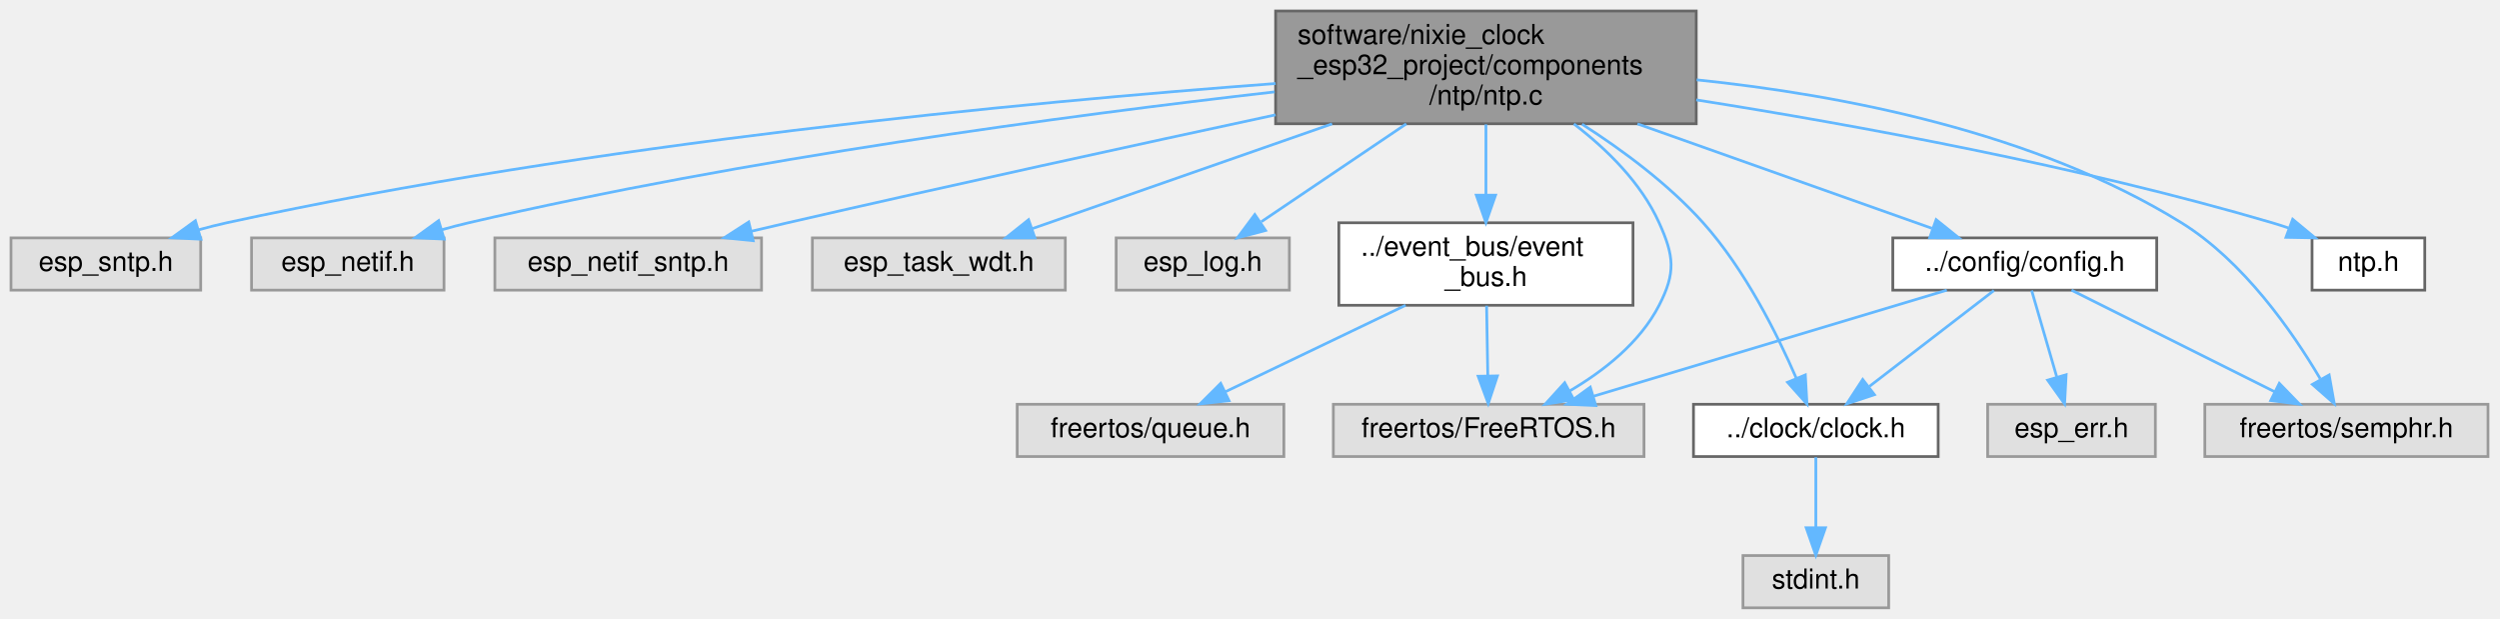
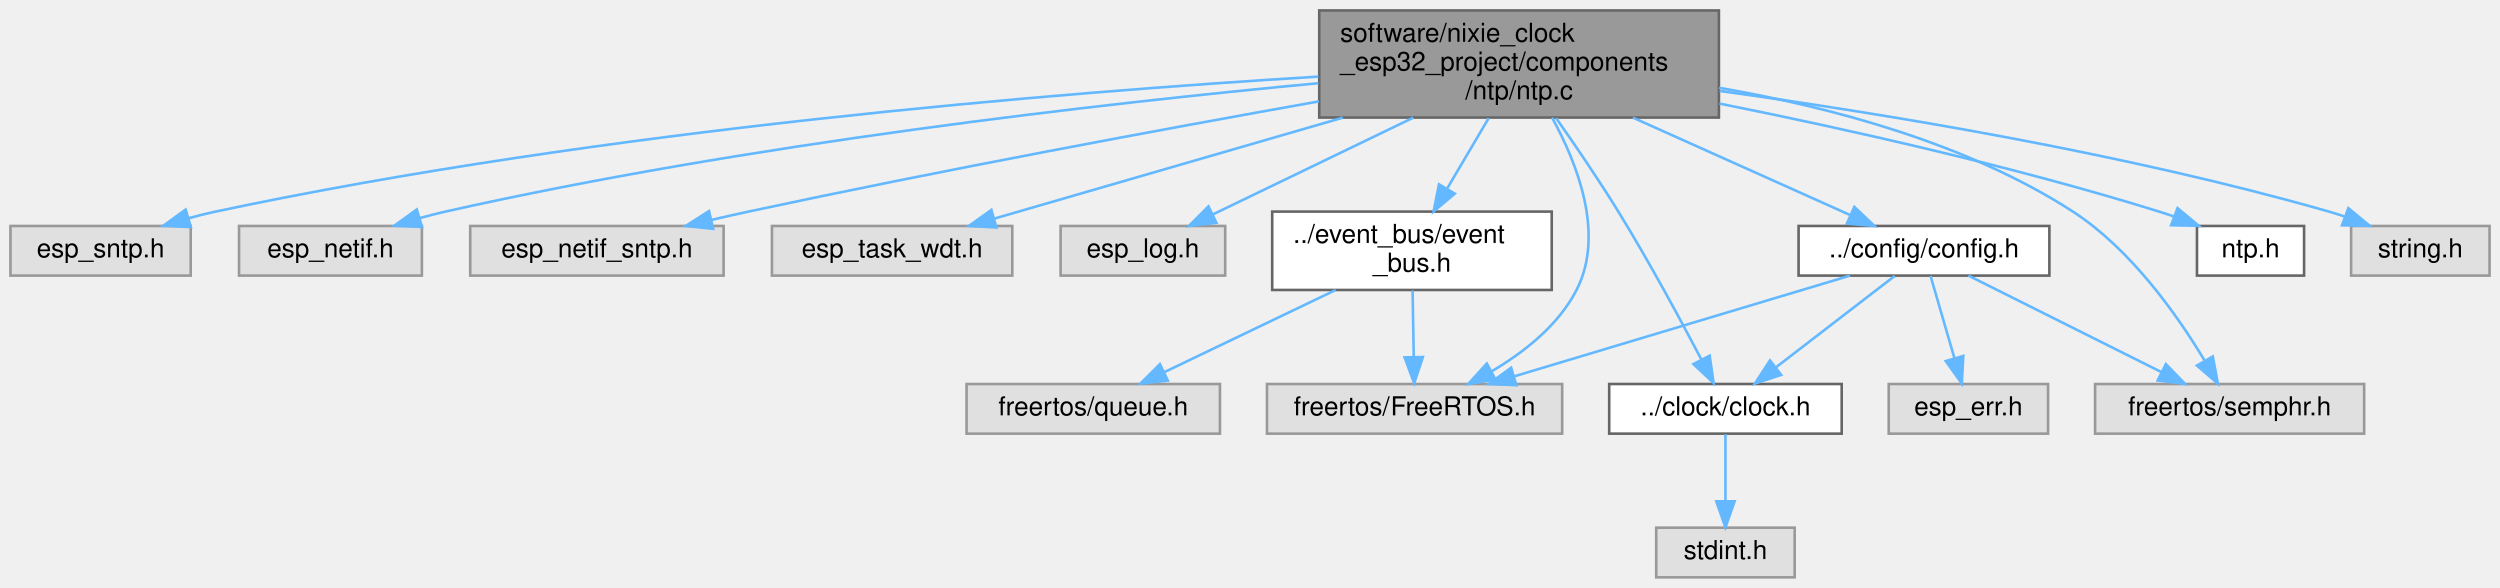
- <svg xmlns="http://www.w3.org/2000/svg" xmlns:xlink="http://www.w3.org/1999/xlink" width="909pt" height="225pt" viewBox="0.00 0.00 909.00 225.00">
+ <svg xmlns="http://www.w3.org/2000/svg" xmlns:xlink="http://www.w3.org/1999/xlink" width="957pt" height="225pt" viewBox="0.00 0.00 957.00 225.00">
  <g id="graph0" class="graph" transform="scale(1 1) rotate(0) translate(4 221)">
    <g id="Node000001" class="node">
      <g id="a_Node000001">
        <a xlink:title=" ">
-           <polygon fill="#999999" stroke="#666666" points="613,-217 460,-217 460,-176 613,-176 613,-217" />
-           <text text-anchor="start" x="468" y="-205" font-family="Helvetica,sans-Serif" font-size="10.00">software/nixie_clock</text>
-           <text text-anchor="start" x="468" y="-194" font-family="Helvetica,sans-Serif" font-size="10.00">_esp32_project/components</text>
-           <text text-anchor="middle" x="536.5" y="-183" font-family="Helvetica,sans-Serif" font-size="10.00">/ntp/ntp.c</text>
+           <polygon fill="#999999" stroke="#666666" points="654,-217 501,-217 501,-176 654,-176 654,-217" />
+           <text text-anchor="start" x="509" y="-205" font-family="Helvetica,sans-Serif" font-size="10.00">software/nixie_clock</text>
+           <text text-anchor="start" x="509" y="-194" font-family="Helvetica,sans-Serif" font-size="10.00">_esp32_project/components</text>
+           <text text-anchor="middle" x="577.5" y="-183" font-family="Helvetica,sans-Serif" font-size="10.00">/ntp/ntp.c</text>
        </a>
      </g>
    </g>
    <g id="Node000002" class="node">
      <g id="a_Node000002">
        <a xlink:title=" ">
          <polygon fill="#e0e0e0" stroke="#999999" points="69,-134.5 0,-134.5 0,-115.5 69,-115.5 69,-134.5" />
          <text text-anchor="middle" x="34.5" y="-122.5" font-family="Helvetica,sans-Serif" font-size="10.00">esp_sntp.h</text>
        </a>
      </g>
    </g>
    <g id="edge1_Node000001_Node000002" class="edge">
      <g id="a_edge1_Node000001_Node000002">
        <a xlink:title=" ">
-           <path fill="none" stroke="#63b8ff" d="M460,-190.63C368.46,-183.8 210.96,-168.83 78.5,-140 75.11,-139.26 71.6,-138.37 68.12,-137.4" />
-           <polygon fill="#63b8ff" stroke="#63b8ff" points="69.07,-134.03 58.49,-134.53 67.07,-140.74 69.07,-134.03" />
+           <path fill="none" stroke="#63b8ff" d="M500.67,-191.67C402.03,-185.67 226,-171.35 78.5,-140 75.1,-139.28 71.6,-138.4 68.12,-137.44" />
+           <polygon fill="#63b8ff" stroke="#63b8ff" points="69.06,-134.07 58.48,-134.57 67.06,-140.78 69.06,-134.07" />
        </a>
      </g>
    </g>
    <g id="Node000003" class="node">
      <g id="a_Node000003">
        <a xlink:title=" ">
          <polygon fill="#e0e0e0" stroke="#999999" points="157.5,-134.5 87.5,-134.5 87.5,-115.5 157.5,-115.5 157.5,-134.5" />
          <text text-anchor="middle" x="122.5" y="-122.5" font-family="Helvetica,sans-Serif" font-size="10.00">esp_netif.h</text>
        </a>
      </g>
    </g>
    <g id="edge2_Node000001_Node000003" class="edge">
      <g id="a_edge2_Node000001_Node000003">
        <a xlink:title=" ">
-           <path fill="none" stroke="#63b8ff" d="M459.65,-187.59C384.35,-178.99 266.62,-163.28 166.5,-140 163.3,-139.26 159.99,-138.39 156.7,-137.46" />
-           <polygon fill="#63b8ff" stroke="#63b8ff" points="157.56,-134.07 146.98,-134.55 155.55,-140.77 157.56,-134.07" />
+           <path fill="none" stroke="#63b8ff" d="M500.67,-189.15C417.56,-181.35 281.53,-165.86 166.5,-140 163.29,-139.28 159.99,-138.43 156.69,-137.51" />
+           <polygon fill="#63b8ff" stroke="#63b8ff" points="157.54,-134.11 146.96,-134.61 155.54,-140.82 157.54,-134.11" />
        </a>
      </g>
    </g>
    <g id="Node000004" class="node">
      <g id="a_Node000004">
        <a xlink:title=" ">
          <polygon fill="#e0e0e0" stroke="#999999" points="273,-134.5 176,-134.5 176,-115.5 273,-115.5 273,-134.5" />
          <text text-anchor="middle" x="224.5" y="-122.5" font-family="Helvetica,sans-Serif" font-size="10.00">esp_netif_sntp.h</text>
        </a>
      </g>
    </g>
    <g id="edge3_Node000001_Node000004" class="edge">
      <g id="a_edge3_Node000001_Node000004">
        <a xlink:title=" ">
-           <path fill="none" stroke="#63b8ff" d="M459.99,-179.24C409.52,-168.4 342,-153.68 282.5,-140 278.18,-139.01 273.69,-137.95 269.19,-136.89" />
-           <polygon fill="#63b8ff" stroke="#63b8ff" points="269.97,-133.48 259.44,-134.56 268.35,-140.29 269.97,-133.48" />
+           <path fill="none" stroke="#63b8ff" d="M500.88,-182.19C441.21,-171.56 356.38,-155.86 282.5,-140 277.87,-139.01 273.04,-137.92 268.24,-136.81" />
+           <polygon fill="#63b8ff" stroke="#63b8ff" points="269.01,-133.4 258.48,-134.51 267.41,-140.21 269.01,-133.4" />
        </a>
      </g>
    </g>
    <g id="Node000005" class="node">
      <g id="a_Node000005">
        <a xlink:title=" ">
          <polygon fill="#e0e0e0" stroke="#999999" points="383.5,-134.5 291.5,-134.5 291.5,-115.5 383.5,-115.5 383.5,-134.5" />
          <text text-anchor="middle" x="337.5" y="-122.5" font-family="Helvetica,sans-Serif" font-size="10.00">esp_task_wdt.h</text>
        </a>
      </g>
    </g>
    <g id="edge4_Node000001_Node000005" class="edge">
      <g id="a_edge4_Node000001_Node000005">
        <a xlink:title=" ">
-           <path fill="none" stroke="#63b8ff" d="M480.54,-175.96C445.42,-163.69 401.29,-148.28 371.4,-137.84" />
-           <polygon fill="#63b8ff" stroke="#63b8ff" points="372.44,-134.5 361.85,-134.5 370.14,-141.11 372.44,-134.5" />
+           <path fill="none" stroke="#63b8ff" d="M510.01,-175.96C466.92,-163.48 412.58,-147.74 376.53,-137.3" />
+           <polygon fill="#63b8ff" stroke="#63b8ff" points="377.44,-133.92 366.86,-134.5 375.5,-140.65 377.44,-133.92" />
        </a>
      </g>
    </g>
    <g id="Node000006" class="node">
      <g id="a_Node000006">
        <a xlink:title=" ">
          <polygon fill="#e0e0e0" stroke="#999999" points="465,-134.5 402,-134.5 402,-115.5 465,-115.5 465,-134.5" />
          <text text-anchor="middle" x="433.5" y="-122.5" font-family="Helvetica,sans-Serif" font-size="10.00">esp_log.h</text>
        </a>
      </g>
    </g>
    <g id="edge5_Node000001_Node000006" class="edge">
      <g id="a_edge5_Node000001_Node000006">
        <a xlink:title=" ">
-           <path fill="none" stroke="#63b8ff" d="M507.53,-175.96C490.78,-164.65 470.06,-150.67 454.81,-140.38" />
-           <polygon fill="#63b8ff" stroke="#63b8ff" points="456.35,-137.2 446.1,-134.5 452.43,-143 456.35,-137.2" />
+           <path fill="none" stroke="#63b8ff" d="M537,-175.96C512.48,-164.12 481.87,-149.35 460.33,-138.95" />
+           <polygon fill="#63b8ff" stroke="#63b8ff" points="461.65,-135.7 451.12,-134.5 458.6,-142 461.65,-135.7" />
        </a>
      </g>
    </g>
    <g id="Node000007" class="node">
      <g id="a_Node000007">
        <a xlink:href="clock_8h.html" target="_top" xlink:title=" ">
          <polygon fill="white" stroke="#666666" points="701,-74 612,-74 612,-55 701,-55 701,-74" />
          <text text-anchor="middle" x="656.5" y="-62" font-family="Helvetica,sans-Serif" font-size="10.00">../clock/clock.h</text>
        </a>
      </g>
    </g>
    <g id="edge6_Node000001_Node000007" class="edge">
      <g id="a_edge6_Node000001_Node000007">
        <a xlink:title=" ">
-           <path fill="none" stroke="#63b8ff" d="M571.47,-175.84C586.28,-166.35 602.97,-153.98 615.5,-140 630.7,-123.05 642.46,-99.48 649.42,-83.42" />
-           <polygon fill="#63b8ff" stroke="#63b8ff" points="652.68,-84.68 653.28,-74.1 646.22,-82 652.68,-84.68" />
+           <path fill="none" stroke="#63b8ff" d="M591.7,-175.77C599.05,-165.31 608.03,-152.13 615.5,-140 627.18,-121.02 639.34,-98.53 647.35,-83.26" />
+           <polygon fill="#63b8ff" stroke="#63b8ff" points="650.46,-84.86 651.97,-74.37 644.25,-81.63 650.46,-84.86" />
        </a>
      </g>
    </g>
    <g id="Node000009" class="node">
      <g id="a_Node000009">
        <a xlink:href="ntp_8h.html" target="_top" xlink:title=" ">
          <polygon fill="white" stroke="#666666" points="878,-134.5 837,-134.5 837,-115.5 878,-115.5 878,-134.5" />
          <text text-anchor="middle" x="857.5" y="-122.5" font-family="Helvetica,sans-Serif" font-size="10.00">ntp.h</text>
        </a>
      </g>
    </g>
    <g id="edge8_Node000001_Node000009" class="edge">
      <g id="a_edge8_Node000001_Node000009">
        <a xlink:title=" ">
-           <path fill="none" stroke="#63b8ff" d="M613.01,-184.68C671.15,-175.49 752.75,-160.52 822.5,-140 824.43,-139.43 826.4,-138.8 828.38,-138.12" />
-           <polygon fill="#63b8ff" stroke="#63b8ff" points="829.95,-141.27 838.11,-134.51 827.51,-134.71 829.95,-141.27" />
+           <path fill="none" stroke="#63b8ff" d="M654.19,-181.36C702.91,-171.59 767.01,-157.26 822.5,-140 824.37,-139.42 826.29,-138.78 828.21,-138.1" />
+           <polygon fill="#63b8ff" stroke="#63b8ff" points="829.57,-141.33 837.71,-134.55 827.11,-134.78 829.57,-141.33" />
        </a>
      </g>
    </g>
    <g id="Node000010" class="node">
      <g id="a_Node000010">
        <a xlink:title=" ">
          <polygon fill="#e0e0e0" stroke="#999999" points="594,-74 481,-74 481,-55 594,-55 594,-74" />
          <text text-anchor="middle" x="537.5" y="-62" font-family="Helvetica,sans-Serif" font-size="10.00">freertos/FreeRTOS.h</text>
        </a>
      </g>
    </g>
    <g id="edge9_Node000001_Node000010" class="edge">
      <g id="a_edge9_Node000001_Node000010">
        <a xlink:title=" ">
-           <path fill="none" stroke="#63b8ff" d="M568.49,-175.94C580.57,-166.69 592.96,-154.48 599.5,-140 604.99,-127.85 605.59,-121.86 599.5,-110 592.54,-96.44 579.31,-86.07 566.85,-78.78" />
+           <path fill="none" stroke="#63b8ff" d="M590.14,-175.95C599.99,-158.02 610.35,-131.14 599.5,-110 592.54,-96.44 579.31,-86.07 566.85,-78.78" />
          <polygon fill="#63b8ff" stroke="#63b8ff" points="568.48,-75.68 558.02,-74 565.15,-81.84 568.48,-75.68" />
        </a>
      </g>
    </g>
    <g id="Node000011" class="node">
      <g id="a_Node000011">
        <a xlink:title=" ">
          <polygon fill="#e0e0e0" stroke="#999999" points="901,-74 798,-74 798,-55 901,-55 901,-74" />
          <text text-anchor="middle" x="849.5" y="-62" font-family="Helvetica,sans-Serif" font-size="10.00">freertos/semphr.h</text>
        </a>
      </g>
    </g>
    <g id="edge10_Node000001_Node000011" class="edge">
      <g id="a_edge10_Node000001_Node000011">
        <a xlink:title=" ">
-           <path fill="none" stroke="#63b8ff" d="M613.15,-191.97C666.08,-186.49 736.26,-172.96 789.5,-140 812.04,-126.04 829.81,-100.52 839.98,-83.28" />
-           <polygon fill="#63b8ff" stroke="#63b8ff" points="843.22,-84.67 845.08,-74.24 837.12,-81.23 843.22,-84.67" />
+           <path fill="none" stroke="#63b8ff" d="M654.09,-187.38C696.65,-180.06 749.02,-166.2 789.5,-140 811.76,-125.59 829.59,-100.18 839.86,-83.09" />
+           <polygon fill="#63b8ff" stroke="#63b8ff" points="843.06,-84.55 845.01,-74.14 836.99,-81.06 843.06,-84.55" />
        </a>
      </g>
    </g>
    <g id="Node000012" class="node">
      <g id="a_Node000012">
        <a xlink:href="config_8h.html" target="_top" xlink:title=" ">
          <polygon fill="white" stroke="#666666" points="780.5,-134.5 684.5,-134.5 684.5,-115.5 780.5,-115.5 780.5,-134.5" />
          <text text-anchor="middle" x="732.5" y="-122.5" font-family="Helvetica,sans-Serif" font-size="10.00">../config/config.h</text>
        </a>
      </g>
    </g>
    <g id="edge11_Node000001_Node000012" class="edge">
      <g id="a_edge11_Node000001_Node000012">
        <a xlink:title=" ">
-           <path fill="none" stroke="#63b8ff" d="M591.62,-175.96C626.06,-163.74 669.29,-148.41 698.72,-137.98" />
-           <polygon fill="#63b8ff" stroke="#63b8ff" points="700.26,-141.14 708.52,-134.5 697.92,-134.55 700.26,-141.14" />
+           <path fill="none" stroke="#63b8ff" d="M621.09,-175.96C647.73,-164.01 681.02,-149.08 704.25,-138.67" />
+           <polygon fill="#63b8ff" stroke="#63b8ff" points="705.84,-141.79 713.54,-134.5 702.98,-135.4 705.84,-141.79" />
        </a>
      </g>
    </g>
    <g id="Node000014" class="node">
      <g id="a_Node000014">
        <a xlink:href="event__bus_8h.html" target="_top" xlink:title=" ">
          <polygon fill="white" stroke="#666666" points="590,-140 483,-140 483,-110 590,-110 590,-140" />
          <text text-anchor="start" x="491" y="-128" font-family="Helvetica,sans-Serif" font-size="10.00">../event_bus/event</text>
          <text text-anchor="middle" x="536.5" y="-117" font-family="Helvetica,sans-Serif" font-size="10.00">_bus.h</text>
        </a>
      </g>
    </g>
    <g id="edge16_Node000001_Node000014" class="edge">
      <g id="a_edge16_Node000001_Node000014">
        <a xlink:title=" ">
-           <path fill="none" stroke="#63b8ff" d="M536.5,-175.77C536.5,-167.85 536.5,-158.63 536.5,-150.3" />
-           <polygon fill="#63b8ff" stroke="#63b8ff" points="540,-150.04 536.5,-140.04 533,-150.04 540,-150.04" />
+           <path fill="none" stroke="#63b8ff" d="M565.86,-175.77C560.92,-167.4 555.14,-157.59 550.01,-148.9" />
+           <polygon fill="#63b8ff" stroke="#63b8ff" points="552.88,-146.87 544.78,-140.04 546.85,-150.43 552.88,-146.87" />
+         </a>
+       </g>
+     </g>
+     <g id="Node000016" class="node">
+       <g id="a_Node000016">
+         <a xlink:title=" ">
+           <polygon fill="#e0e0e0" stroke="#999999" points="949,-134.5 896,-134.5 896,-115.5 949,-115.5 949,-134.5" />
+           <text text-anchor="middle" x="922.5" y="-122.5" font-family="Helvetica,sans-Serif" font-size="10.00">string.h</text>
+         </a>
+       </g>
+     </g>
+     <g id="edge19_Node000001_Node000016" class="edge">
+       <g id="a_edge19_Node000001_Node000016">
+         <a xlink:title=" ">
+           <path fill="none" stroke="#63b8ff" d="M654.29,-186.18C717.63,-177.44 809.44,-162.35 887.5,-140 889.43,-139.45 891.41,-138.82 893.39,-138.16" />
+           <polygon fill="#63b8ff" stroke="#63b8ff" points="894.95,-141.31 903.12,-134.56 892.53,-134.74 894.95,-141.31" />
        </a>
      </g>
    </g>
    <g id="Node000008" class="node">
      <g id="a_Node000008">
        <a xlink:title=" ">
          <polygon fill="#e0e0e0" stroke="#999999" points="683,-19 630,-19 630,0 683,0 683,-19" />
          <text text-anchor="middle" x="656.5" y="-7" font-family="Helvetica,sans-Serif" font-size="10.00">stdint.h</text>
        </a>
      </g>
    </g>
    <g id="edge7_Node000007_Node000008" class="edge">
      <g id="a_edge7_Node000007_Node000008">
        <a xlink:title=" ">
          <path fill="none" stroke="#63b8ff" d="M656.5,-54.75C656.5,-47.8 656.5,-37.85 656.5,-29.13" />
          <polygon fill="#63b8ff" stroke="#63b8ff" points="660,-29.09 656.5,-19.09 653,-29.09 660,-29.09" />
        </a>
      </g>
    </g>
    <g id="edge13_Node000012_Node000007" class="edge">
      <g id="a_edge13_Node000012_Node000007">
        <a xlink:title=" ">
          <path fill="none" stroke="#63b8ff" d="M721.29,-115.37C709.39,-106.21 690.36,-91.56 675.99,-80.51" />
          <polygon fill="#63b8ff" stroke="#63b8ff" points="677.82,-77.49 667.76,-74.17 673.55,-83.04 677.82,-77.49" />
        </a>
      </g>
    </g>
    <g id="edge14_Node000012_Node000010" class="edge">
      <g id="a_edge14_Node000012_Node000010">
        <a xlink:title=" ">
          <path fill="none" stroke="#63b8ff" d="M704.15,-115.49C670.21,-105.31 613.24,-88.22 575.51,-76.9" />
          <polygon fill="#63b8ff" stroke="#63b8ff" points="576.47,-73.54 565.89,-74.02 574.46,-80.24 576.47,-73.54" />
        </a>
      </g>
    </g>
    <g id="edge15_Node000012_Node000011" class="edge">
      <g id="a_edge15_Node000012_Node000011">
        <a xlink:title=" ">
          <path fill="none" stroke="#63b8ff" d="M749.51,-115.49C768.92,-105.79 800.89,-89.81 823.44,-78.53" />
          <polygon fill="#63b8ff" stroke="#63b8ff" points="825.09,-81.62 832.47,-74.02 821.96,-75.36 825.09,-81.62" />
        </a>
      </g>
    </g>
    <g id="Node000013" class="node">
      <g id="a_Node000013">
        <a xlink:title=" ">
          <polygon fill="#e0e0e0" stroke="#999999" points="780,-74 719,-74 719,-55 780,-55 780,-74" />
          <text text-anchor="middle" x="749.5" y="-62" font-family="Helvetica,sans-Serif" font-size="10.00">esp_err.h</text>
        </a>
      </g>
    </g>
    <g id="edge12_Node000012_Node000013" class="edge">
      <g id="a_edge12_Node000012_Node000013">
        <a xlink:title=" ">
          <path fill="none" stroke="#63b8ff" d="M735.01,-115.37C737.39,-107.16 741.06,-94.54 744.11,-84.05" />
          <polygon fill="#63b8ff" stroke="#63b8ff" points="747.55,-84.75 746.98,-74.17 740.83,-82.79 747.55,-84.75" />
        </a>
      </g>
    </g>
    <g id="edge17_Node000014_Node000010" class="edge">
      <g id="a_edge17_Node000014_Node000010">
        <a xlink:title=" ">
          <path fill="none" stroke="#63b8ff" d="M536.74,-109.84C536.87,-102.21 537.03,-92.7 537.18,-84.45" />
          <polygon fill="#63b8ff" stroke="#63b8ff" points="540.68,-84.32 537.35,-74.27 533.68,-84.2 540.68,-84.32" />
        </a>
      </g>
    </g>
    <g id="Node000015" class="node">
      <g id="a_Node000015">
        <a xlink:title=" ">
          <polygon fill="#e0e0e0" stroke="#999999" points="463,-74 366,-74 366,-55 463,-55 463,-74" />
          <text text-anchor="middle" x="414.5" y="-62" font-family="Helvetica,sans-Serif" font-size="10.00">freertos/queue.h</text>
        </a>
      </g>
    </g>
    <g id="edge18_Node000014_Node000015" class="edge">
      <g id="a_edge18_Node000014_Node000015">
        <a xlink:title=" ">
          <path fill="none" stroke="#63b8ff" d="M507.28,-109.99C487.38,-100.45 461.22,-87.9 441.75,-78.57" />
          <polygon fill="#63b8ff" stroke="#63b8ff" points="443.05,-75.31 432.52,-74.14 440.02,-81.62 443.05,-75.31" />
        </a>
      </g>
    </g>
  </g>
</svg>
